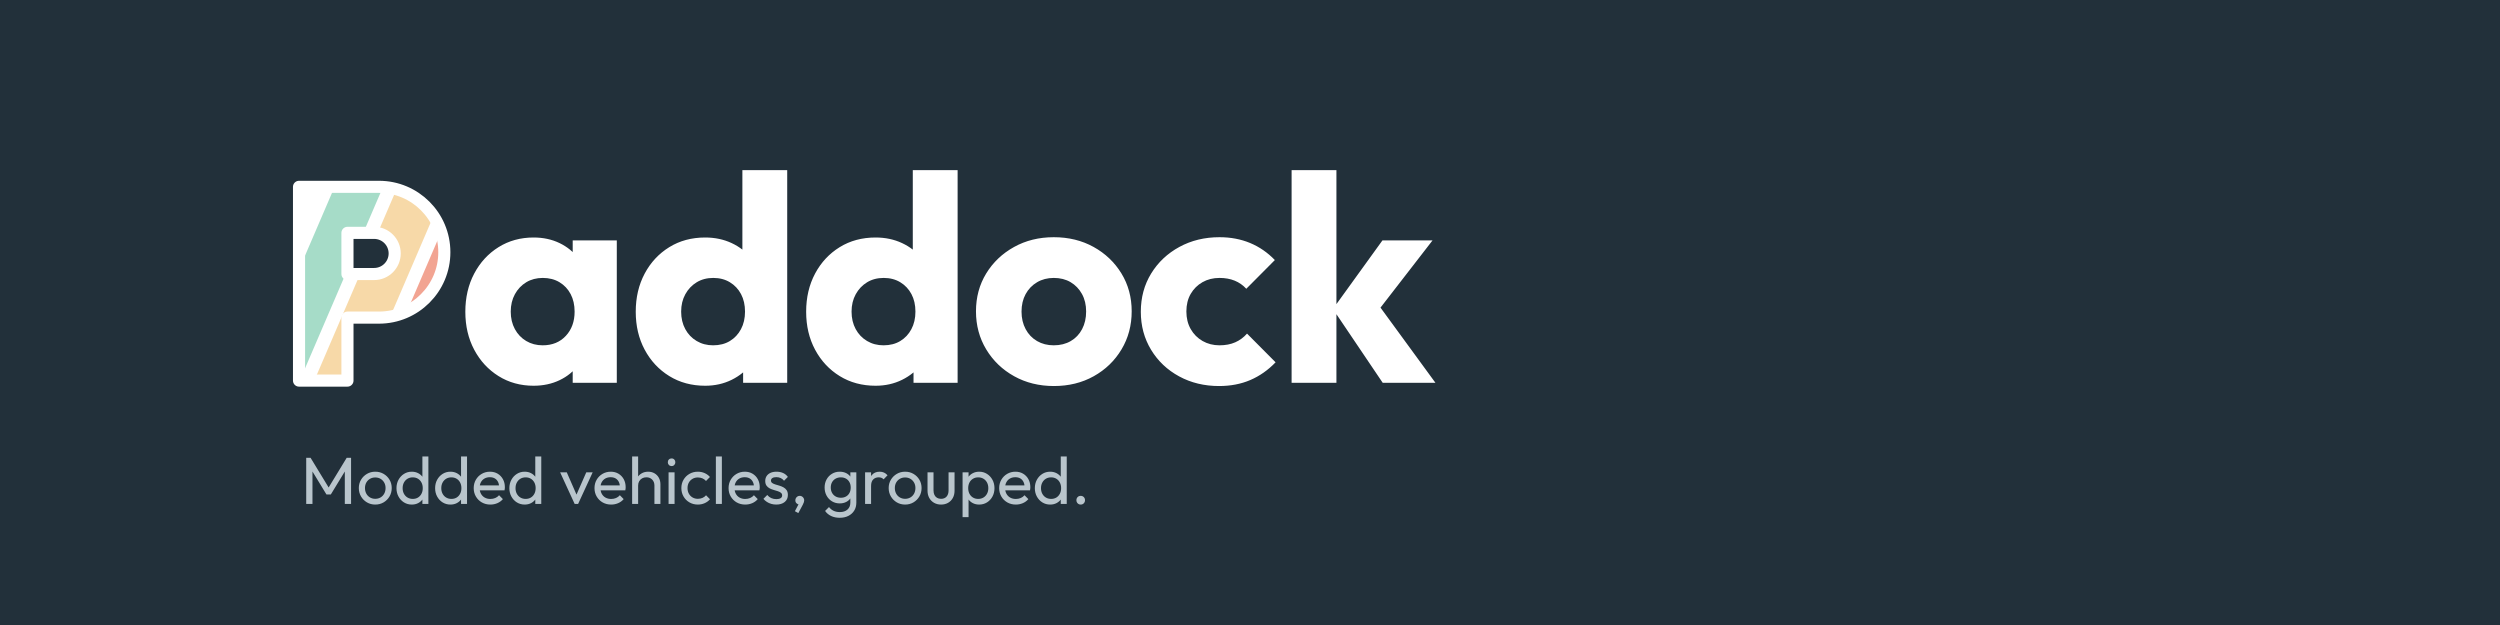
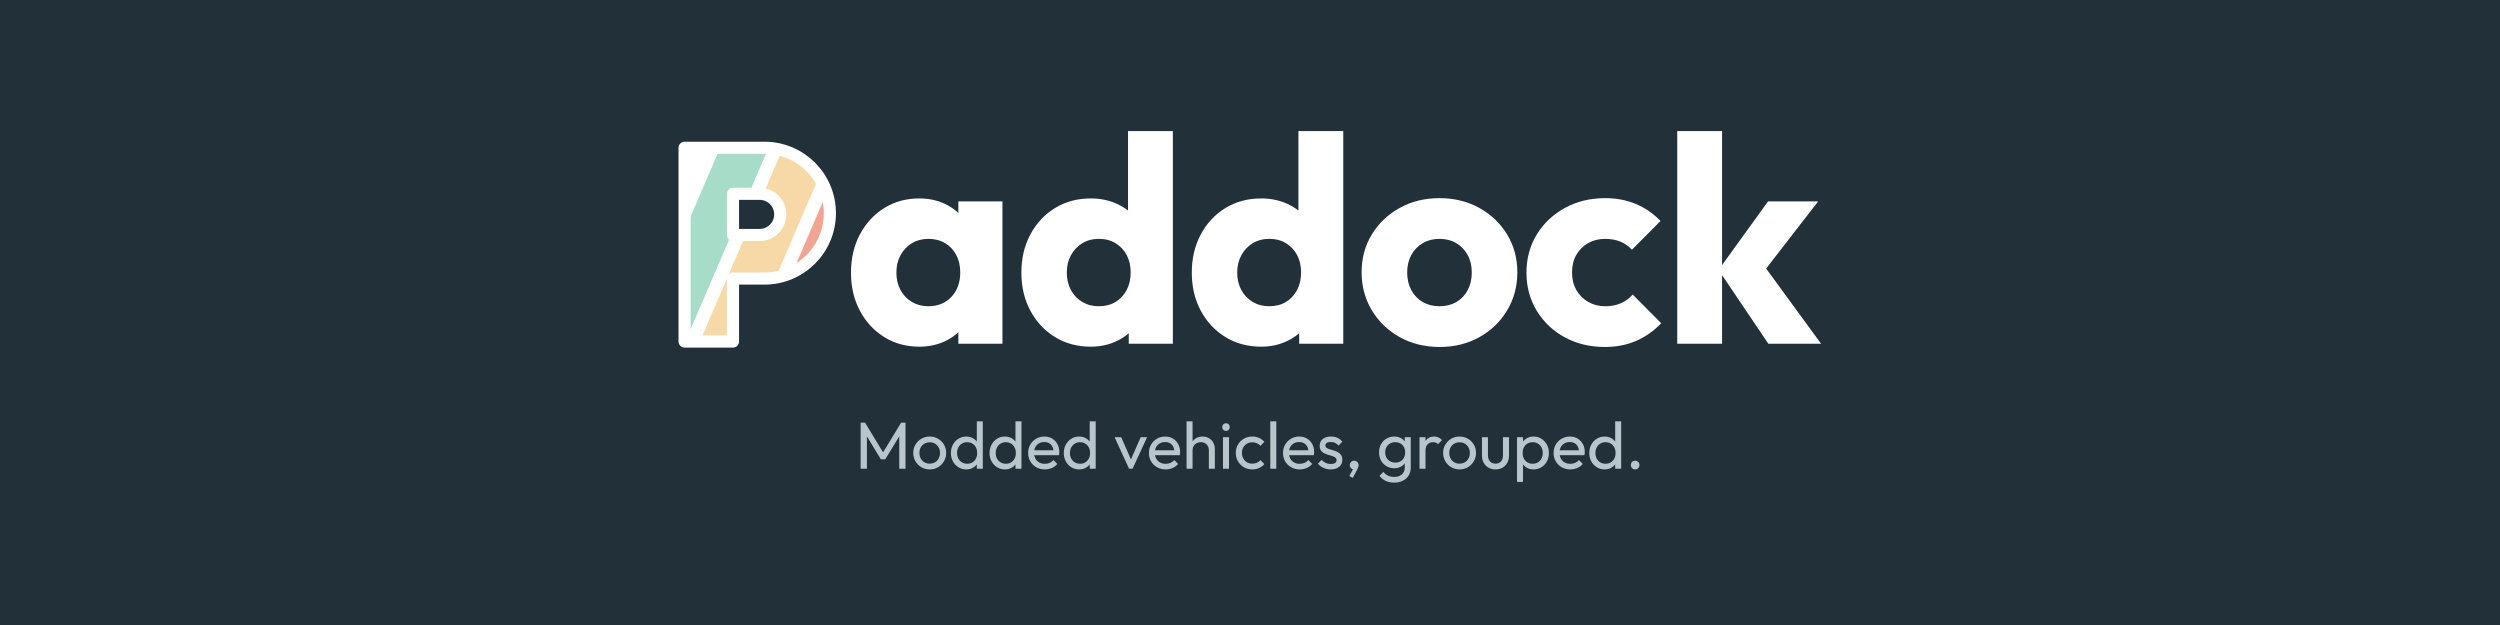
<svg xmlns="http://www.w3.org/2000/svg" width="1280" height="320" viewBox="0 0 1280 320">
  <rect width="1280" height="320" fill="#22303A" />
-   <g transform="translate(103.5 65.9) scale(0.62)">
+   <g transform="translate(300.9 45.9) scale(0.62)">
    <defs>
      <clipPath id="rdTrue">
        <path d="M80 208 V48 H146 A54 54 0 0 1 146 156 H120 V208 Z M120 86 H142 A17 17 0 0 1 142 120 H120 Z" fill-rule="evenodd" clip-rule="evenodd" />
      </clipPath>
    </defs>
    <path d="M80 208 V48 H146 A54 54 0 0 1 146 156 H120 V208 Z M120 86 H142 A17 17 0 0 1 142 120 H120 Z" fill-rule="evenodd" fill="#FFFFFF" />
    <g clip-path="url(#rdTrue)">
      <polygon points="20,256 60,256 170,0 130,0" fill="#A6DCC8" />
      <polygon points="72,256 112,256 222,0 182,0" fill="#F7D9A8" />
      <polygon points="124,256 164,256 274,0 234,0" fill="#F2A492" />
    </g>
    <path d="M80 208 V48 H146 A54 54 0 0 1 146 156 H120 V208 Z M120 86 H142 A17 17 0 0 1 142 120 H120 Z" fill="none" stroke="#FFFFFF" stroke-width="10" stroke-linejoin="round" />
  </g>
-   <path fill="#FFFFFF" d="M273.2 197.5Q263.15 197.5 255.238 192.55Q247.325 187.6 242.787 179.05Q238.25 170.5 238.25 159.625Q238.25 148.675 242.787 140.088Q247.325 131.5 255.238 126.55Q263.15 121.6 273.2 121.6Q280.55 121.6 286.475 124.45Q292.4 127.3 296.113 132.325Q299.825 137.35 300.35 143.8V175.3Q299.825 181.75 296.15 186.775Q292.475 191.8 286.512 194.65Q280.55 197.5 273.2 197.5ZM277.85 176.8Q285.2 176.8 289.7 171.963Q294.2 167.125 294.2 159.55Q294.2 154.45 292.175 150.588Q290.15 146.725 286.475 144.512Q282.8 142.3 277.925 142.3Q273.125 142.3 269.45 144.512Q265.775 146.725 263.637 150.625Q261.5 154.525 261.5 159.55Q261.5 164.575 263.6 168.475Q265.7 172.375 269.413 174.588Q273.125 176.8 277.85 176.8ZM293.225 196.0V176.425L296.675 158.65L293.225 141.025V123.1H315.8V196.0H293.225ZM361.05 197.5Q350.7 197.5 342.679 192.552Q334.658 187.604 330.079 179.052Q325.5 170.5 325.5 159.609Q325.5 148.641 330.075 140.07Q334.65 131.5 342.661 126.55Q350.671 121.6 361.05 121.6Q368.475 121.6 374.587 124.45Q380.7 127.3 384.637 132.325Q388.575 137.35 389.1 143.8V174.55Q388.575 181.0 384.675 186.213Q380.775 191.425 374.625 194.463Q368.475 197.5 361.05 197.5ZM365.1 176.8Q370.05 176.8 373.679 174.613Q377.308 172.425 379.379 168.538Q381.45 164.65 381.45 159.55Q381.45 154.421 379.409 150.58Q377.368 146.739 373.709 144.52Q370.05 142.3 365.212 142.3Q360.375 142.3 356.706 144.526Q353.037 146.752 350.893 150.642Q348.75 154.532 348.75 159.55Q348.75 164.575 350.844 168.472Q352.938 172.369 356.674 174.584Q360.41 176.8 365.1 176.8ZM403.05 196.0H380.475V176.425L383.925 158.65L380.1 141.025V87.1H403.05V196.0ZM448.3 197.5Q437.95 197.5 429.929 192.552Q421.908 187.604 417.329 179.052Q412.75 170.5 412.75 159.609Q412.75 148.641 417.325 140.07Q421.9 131.5 429.911 126.55Q437.921 121.6 448.3 121.6Q455.725 121.6 461.837 124.45Q467.95 127.3 471.887 132.325Q475.825 137.35 476.35 143.8V174.55Q475.825 181.0 471.925 186.213Q468.025 191.425 461.875 194.463Q455.725 197.5 448.3 197.5ZM452.35 176.8Q457.3 176.8 460.929 174.613Q464.558 172.425 466.629 168.538Q468.7 164.65 468.7 159.55Q468.7 154.421 466.659 150.58Q464.618 146.739 460.959 144.52Q457.3 142.3 452.462 142.3Q447.625 142.3 443.956 144.526Q440.287 146.752 438.143 150.642Q436.0 154.532 436.0 159.55Q436.0 164.575 438.094 168.472Q440.188 172.369 443.924 174.584Q447.66 176.8 452.35 176.8ZM490.3 196.0H467.725V176.425L471.175 158.65L467.35 141.025V87.1H490.3V196.0ZM539.6 197.65Q528.275 197.65 519.237 192.625Q510.2 187.6 504.95 178.9Q499.7 170.2 499.7 159.4Q499.7 148.6 504.912 140.05Q510.125 131.5 519.163 126.475Q528.2 121.45 539.525 121.45Q550.925 121.45 559.925 126.438Q568.925 131.425 574.175 140.012Q579.425 148.6 579.425 159.4Q579.425 170.2 574.212 178.9Q569.0 187.6 560.0 192.625Q551.0 197.65 539.6 197.65ZM539.525 176.8Q544.475 176.8 548.225 174.625Q551.975 172.45 554.038 168.512Q556.1 164.575 556.1 159.475Q556.1 154.375 553.962 150.512Q551.825 146.65 548.15 144.475Q544.475 142.3 539.525 142.3Q534.725 142.3 530.975 144.512Q527.225 146.725 525.125 150.588Q523.025 154.45 523.025 159.55Q523.025 164.575 525.125 168.512Q527.225 172.45 530.975 174.625Q534.725 176.8 539.525 176.8ZM624.15 197.65Q612.825 197.65 603.712 192.7Q594.6 187.75 589.35 179.088Q584.1 170.425 584.1 159.625Q584.1 148.675 589.387 140.05Q594.675 131.425 603.825 126.438Q612.975 121.45 624.375 121.45Q632.925 121.45 640.05 124.413Q647.175 127.375 652.725 133.15L638.1 147.85Q635.55 145.075 632.137 143.688Q628.725 142.3 624.375 142.3Q619.5 142.3 615.675 144.475Q611.85 146.65 609.637 150.475Q607.425 154.3 607.425 159.475Q607.425 164.575 609.637 168.475Q611.85 172.375 615.712 174.588Q619.575 176.8 624.375 176.8Q628.95 176.8 632.438 175.262Q635.925 173.725 638.475 170.8L653.1 185.5Q647.325 191.5 640.162 194.575Q633.0 197.65 624.15 197.65ZM707.95 196.0 682.45 158.2 707.8 123.1H733.45L702.85 162.625L703.6 153.1L734.95 196.0H707.95ZM661.3 196.0V87.1H684.25V196.0H661.3Z" />
-   <path fill="#B9C5CC" d="M156.78 258.0V234.404H159.024L169.019 250.834H167.506L177.502 234.404H179.746V258.0H176.542V240.014L177.273 240.209L169.385 253.163H167.141L159.253 240.209L159.984 240.014V258.0H156.78ZM192.131 258.34Q189.776 258.34 187.868 257.214Q185.96 256.087 184.838 254.167Q183.716 252.245 183.716 249.882Q183.716 247.528 184.838 245.641Q185.96 243.754 187.868 242.632Q189.776 241.51 192.131 241.51Q194.502 241.51 196.411 242.619Q198.319 243.728 199.441 245.628Q200.563 247.528 200.563 249.882Q200.563 252.254 199.441 254.171Q198.319 256.087 196.411 257.214Q194.502 258.34 192.131 258.34ZM192.131 255.391Q193.669 255.391 194.864 254.681Q196.058 253.971 196.734 252.717Q197.41 251.464 197.41 249.874Q197.41 248.302 196.721 247.086Q196.032 245.87 194.851 245.165Q193.669 244.459 192.131 244.459Q190.618 244.459 189.419 245.165Q188.221 245.87 187.545 247.086Q186.87 248.302 186.87 249.882Q186.87 251.472 187.545 252.721Q188.221 253.971 189.419 254.681Q190.618 255.391 192.131 255.391ZM210.831 258.34Q208.613 258.34 206.837 257.231Q205.062 256.123 204.028 254.222Q202.994 252.322 202.994 249.954Q202.994 247.55 204.027 245.652Q205.06 243.754 206.835 242.632Q208.611 241.51 210.831 241.51Q212.659 241.51 214.116 242.271Q215.574 243.031 216.479 244.383Q217.385 245.734 217.478 247.494V252.347Q217.376 254.09 216.492 255.446Q215.608 256.801 214.142 257.571Q212.675 258.34 210.831 258.34ZM211.341 255.441Q212.871 255.441 214.016 254.736Q215.16 254.031 215.805 252.79Q216.45 251.548 216.45 249.934Q216.45 248.292 215.798 247.054Q215.147 245.816 214 245.112Q212.854 244.409 211.328 244.409Q209.803 244.409 208.644 245.114Q207.486 245.82 206.817 247.062Q206.148 248.304 206.148 249.925Q206.148 251.54 206.813 252.788Q207.478 254.037 208.655 254.739Q209.832 255.441 211.341 255.441ZM219.331 258.0H216.263V253.665L216.832 249.713L216.263 245.811V233.724H219.331V258.0ZM230.619 258.34Q228.401 258.34 226.625 257.231Q224.85 256.123 223.816 254.222Q222.782 252.322 222.782 249.954Q222.782 247.55 223.815 245.652Q224.848 243.754 226.623 242.632Q228.399 241.51 230.619 241.51Q232.447 241.51 233.904 242.271Q235.362 243.031 236.267 244.383Q237.173 245.734 237.266 247.494V252.347Q237.164 254.09 236.28 255.446Q235.396 256.801 233.93 257.571Q232.464 258.34 230.619 258.34ZM231.129 255.441Q232.659 255.441 233.804 254.736Q234.948 254.031 235.593 252.79Q236.238 251.548 236.238 249.934Q236.238 248.292 235.586 247.054Q234.935 245.816 233.788 245.112Q232.642 244.409 231.116 244.409Q229.591 244.409 228.432 245.114Q227.274 245.82 226.605 247.062Q225.936 248.304 225.936 249.925Q225.936 251.54 226.601 252.788Q227.266 254.037 228.443 254.739Q229.62 255.441 231.129 255.441ZM239.119 258.0H236.051V253.665L236.62 249.713L236.051 245.811V233.724H239.119V258.0ZM251.062 258.34Q248.639 258.34 246.71 257.243Q244.78 256.147 243.658 254.23Q242.536 252.314 242.536 249.916Q242.536 247.528 243.637 245.628Q244.738 243.728 246.633 242.619Q248.529 241.51 250.858 241.51Q253.093 241.51 254.81 242.534Q256.527 243.559 257.509 245.352Q258.491 247.145 258.491 249.449Q258.491 249.789 258.448 250.18Q258.406 250.571 258.312 251.064H244.687V248.523H256.689L255.567 249.5Q255.55 247.876 254.98 246.729Q254.411 245.582 253.357 244.957Q252.303 244.332 250.798 244.332Q249.217 244.332 248.04 245.016Q246.863 245.701 246.212 246.924Q245.562 248.149 245.562 249.823Q245.562 251.514 246.246 252.79Q246.931 254.065 248.18 254.766Q249.43 255.467 251.07 255.467Q252.422 255.467 253.569 254.982Q254.717 254.498 255.516 253.554L257.479 255.543Q256.323 256.904 254.644 257.622Q252.966 258.34 251.062 258.34ZM268.631 258.34Q266.413 258.34 264.637 257.231Q262.862 256.123 261.828 254.222Q260.794 252.322 260.794 249.954Q260.794 247.55 261.827 245.652Q262.86 243.754 264.635 242.632Q266.411 241.51 268.631 241.51Q270.459 241.51 271.916 242.271Q273.374 243.031 274.279 244.383Q275.185 245.734 275.278 247.494V252.347Q275.176 254.09 274.292 255.446Q273.408 256.801 271.942 257.571Q270.476 258.34 268.631 258.34ZM269.141 255.441Q270.671 255.441 271.816 254.736Q272.96 254.031 273.605 252.79Q274.25 251.548 274.25 249.934Q274.25 248.292 273.598 247.054Q272.947 245.816 271.8 245.112Q270.654 244.409 269.128 244.409Q267.603 244.409 266.444 245.114Q265.286 245.82 264.617 247.062Q263.948 248.304 263.948 249.925Q263.948 251.54 264.613 252.788Q265.278 254.037 266.455 254.739Q267.632 255.441 269.141 255.441ZM277.131 258.0H274.063V253.665L274.632 249.713L274.063 245.811V233.724H277.131V258.0ZM294.216 258.0 286.796 241.85H290.196L296.154 255.493H294.174L300.166 241.85H303.439L296.001 258.0H294.216ZM312.908 258.34Q310.485 258.34 308.556 257.243Q306.626 256.147 305.504 254.23Q304.382 252.314 304.382 249.916Q304.382 247.528 305.483 245.628Q306.584 243.728 308.479 242.619Q310.375 241.51 312.704 241.51Q314.939 241.51 316.656 242.534Q318.373 243.559 319.355 245.352Q320.337 247.145 320.337 249.449Q320.337 249.789 320.294 250.18Q320.252 250.571 320.158 251.064H306.533V248.523H318.535L317.413 249.5Q317.396 247.876 316.826 246.729Q316.257 245.582 315.203 244.957Q314.149 244.332 312.644 244.332Q311.063 244.332 309.886 245.016Q308.709 245.701 308.058 246.924Q307.408 248.149 307.408 249.823Q307.408 251.514 308.092 252.79Q308.777 254.065 310.026 254.766Q311.276 255.467 312.916 255.467Q314.268 255.467 315.415 254.982Q316.563 254.498 317.362 253.554L319.325 255.543Q318.169 256.904 316.49 257.622Q314.812 258.34 312.908 258.34ZM335.067 258.0V248.599Q335.067 246.738 333.924 245.556Q332.781 244.375 330.951 244.375Q329.705 244.375 328.752 244.914Q327.8 245.454 327.26 246.406Q326.72 247.358 326.72 248.59L325.445 247.876Q325.445 246.032 326.274 244.6Q327.103 243.167 328.553 242.339Q330.004 241.51 331.839 241.51Q333.673 241.51 335.097 242.334Q336.521 243.159 337.328 244.617Q338.136 246.075 338.136 247.987V258.0H335.067ZM323.652 258.0V233.724H326.72V258.0H323.652ZM342.309 258.0V241.85H345.378V258.0H342.309ZM343.839 238.629Q343.015 238.629 342.466 238.059Q341.918 237.489 341.918 236.665Q341.918 235.832 342.466 235.271Q343.015 234.71 343.839 234.71Q344.698 234.71 345.237 235.271Q345.777 235.832 345.777 236.665Q345.777 237.489 345.237 238.059Q344.698 238.629 343.839 238.629ZM357.295 258.34Q354.915 258.34 352.994 257.226Q351.073 256.113 349.963 254.192Q348.854 252.271 348.854 249.908Q348.854 247.528 349.963 245.628Q351.073 243.728 352.994 242.619Q354.915 241.51 357.295 241.51Q359.148 241.51 360.754 242.215Q362.361 242.921 363.491 244.221L361.477 246.262Q360.712 245.377 359.636 244.918Q358.561 244.459 357.295 244.459Q355.756 244.459 354.558 245.165Q353.359 245.87 352.683 247.086Q352.008 248.302 352.008 249.908Q352.008 251.498 352.683 252.734Q353.359 253.971 354.558 254.681Q355.756 255.391 357.295 255.391Q358.57 255.391 359.649 254.931Q360.729 254.472 361.502 253.58L363.517 255.62Q362.378 256.929 360.763 257.635Q359.148 258.34 357.295 258.34ZM366.526 258.0V233.724H369.594V258.0H366.526ZM381.554 258.34Q379.131 258.34 377.202 257.243Q375.272 256.147 374.15 254.23Q373.028 252.314 373.028 249.916Q373.028 247.528 374.129 245.628Q375.23 243.728 377.125 242.619Q379.021 241.51 381.35 241.51Q383.585 241.51 385.302 242.534Q387.019 243.559 388.001 245.352Q388.983 247.145 388.983 249.449Q388.983 249.789 388.94 250.18Q388.898 250.571 388.804 251.064H375.179V248.523H387.181L386.059 249.5Q386.042 247.876 385.472 246.729Q384.903 245.582 383.849 244.957Q382.795 244.332 381.29 244.332Q379.709 244.332 378.532 245.016Q377.355 245.701 376.704 246.924Q376.054 248.149 376.054 249.823Q376.054 251.514 376.738 252.79Q377.423 254.065 378.672 254.766Q379.922 255.467 381.562 255.467Q382.913 255.467 384.061 254.982Q385.209 254.498 386.008 253.554L387.971 255.543Q386.815 256.904 385.136 257.622Q383.458 258.34 381.554 258.34ZM397.423 258.34Q396.089 258.34 394.869 257.983Q393.649 257.626 392.637 256.971Q391.626 256.317 390.87 255.399L392.833 253.427Q393.726 254.498 394.886 255.025Q396.046 255.552 397.483 255.552Q398.911 255.552 399.684 255.063Q400.458 254.575 400.458 253.673Q400.458 252.79 399.833 252.297Q399.208 251.803 398.218 251.485Q397.228 251.166 396.131 250.851Q395.035 250.537 394.044 250.027Q393.054 249.517 392.429 248.62Q391.805 247.724 391.805 246.27Q391.805 244.808 392.506 243.745Q393.207 242.683 394.495 242.096Q395.783 241.51 397.567 241.51Q399.463 241.51 400.946 242.181Q402.43 242.853 403.39 244.179L401.427 246.142Q400.721 245.242 399.726 244.77Q398.732 244.298 397.466 244.298Q396.148 244.298 395.442 244.766Q394.737 245.233 394.737 246.032Q394.737 246.839 395.362 247.29Q395.987 247.74 396.977 248.038Q397.967 248.335 399.064 248.659Q400.16 248.982 401.15 249.525Q402.141 250.07 402.765 250.988Q403.39 251.905 403.39 253.41Q403.39 255.679 401.779 257.01Q400.168 258.34 397.423 258.34ZM406.986 261.74 409.111 257.694 410.173 257.422Q410.003 257.788 409.748 258.03Q409.493 258.272 409.128 258.272Q408.414 258.272 407.819 257.681Q407.224 257.091 407.224 256.19Q407.224 255.229 407.878 254.553Q408.533 253.877 409.493 253.877Q410.394 253.877 411.07 254.553Q411.746 255.229 411.746 256.19Q411.746 256.58 411.593 257.108Q411.44 257.635 411.015 258.459L408.745 262.692L406.986 261.74ZM429.944 265.106Q427.445 265.106 425.533 264.192Q423.62 263.279 422.447 261.604L424.445 259.606Q425.414 260.856 426.774 261.519Q428.134 262.182 430.004 262.182Q432.477 262.182 433.926 260.882Q435.376 259.581 435.376 257.346V253.342L435.937 249.721L435.376 246.1V241.85H438.444V257.346Q438.444 259.675 437.373 261.413Q436.302 263.151 434.385 264.128Q432.469 265.106 429.944 265.106ZM429.944 257.745Q427.743 257.745 425.983 256.683Q424.224 255.62 423.212 253.767Q422.201 251.914 422.201 249.602Q422.201 247.298 423.208 245.471Q424.215 243.643 425.975 242.577Q427.734 241.51 429.927 241.51Q431.831 241.51 433.297 242.262Q434.764 243.014 435.626 244.353Q436.489 245.692 436.583 247.494V251.769Q436.481 253.537 435.605 254.889Q434.73 256.24 433.272 256.993Q431.814 257.745 429.944 257.745ZM430.539 254.846Q432.044 254.846 433.178 254.196Q434.313 253.546 434.938 252.373Q435.563 251.2 435.563 249.627Q435.563 248.064 434.934 246.895Q434.305 245.726 433.17 245.067Q432.035 244.409 430.522 244.409Q429.001 244.409 427.832 245.067Q426.663 245.726 426.009 246.895Q425.354 248.064 425.354 249.619Q425.354 251.149 426.013 252.339Q426.672 253.529 427.84 254.188Q429.009 254.846 430.539 254.846ZM442.924 258.0V241.85H445.992V258.0H442.924ZM445.992 248.803 444.845 248.268Q444.845 245.199 446.273 243.355Q447.701 241.51 450.387 241.51Q451.594 241.51 452.584 241.944Q453.574 242.377 454.424 243.338L452.41 245.42Q451.9 244.868 451.283 244.63Q450.667 244.392 449.86 244.392Q448.168 244.392 447.08 245.484Q445.992 246.576 445.992 248.803ZM463.417 258.34Q461.063 258.34 459.154 257.214Q457.246 256.087 456.124 254.167Q455.002 252.245 455.002 249.882Q455.002 247.528 456.124 245.641Q457.246 243.754 459.154 242.632Q461.063 241.51 463.417 241.51Q465.789 241.51 467.697 242.619Q469.605 243.728 470.727 245.628Q471.849 247.528 471.849 249.882Q471.849 252.254 470.727 254.171Q469.605 256.087 467.697 257.214Q465.789 258.34 463.417 258.34ZM463.417 255.391Q464.956 255.391 466.15 254.681Q467.344 253.971 468.02 252.717Q468.696 251.464 468.696 249.874Q468.696 248.302 468.007 247.086Q467.319 245.87 466.137 245.165Q464.956 244.459 463.417 244.459Q461.904 244.459 460.706 245.165Q459.507 245.87 458.831 247.086Q458.156 248.302 458.156 249.882Q458.156 251.472 458.831 252.721Q459.507 253.971 460.706 254.681Q461.904 255.391 463.417 255.391ZM481.811 258.34Q479.807 258.34 478.229 257.435Q476.652 256.529 475.772 254.935Q474.892 253.341 474.892 251.239V241.85H477.961V251.107Q477.961 252.433 478.42 253.393Q478.879 254.353 479.754 254.876Q480.63 255.399 481.819 255.399Q483.63 255.399 484.646 254.256Q485.662 253.113 485.662 251.107V241.85H488.73V251.243Q488.73 253.351 487.85 254.953Q486.971 256.555 485.412 257.447Q483.853 258.34 481.811 258.34ZM501.336 258.34Q499.491 258.34 498.025 257.571Q496.559 256.801 495.675 255.446Q494.791 254.09 494.689 252.347V247.494Q494.791 245.734 495.692 244.383Q496.593 243.031 498.063 242.271Q499.534 241.51 501.336 241.51Q503.554 241.51 505.331 242.632Q507.107 243.754 508.14 245.658Q509.173 247.562 509.173 249.959Q509.173 252.322 508.144 254.222Q507.115 256.122 505.335 257.231Q503.554 258.34 501.336 258.34ZM492.836 264.766V241.85H495.904V246.091L495.335 250.018L495.904 253.946V264.766H492.836ZM500.826 255.441Q502.356 255.441 503.52 254.74Q504.685 254.039 505.352 252.79Q506.019 251.54 506.019 249.925Q506.019 248.302 505.352 247.056Q504.685 245.811 503.524 245.11Q502.364 244.409 500.851 244.409Q499.338 244.409 498.174 245.11Q497.009 245.811 496.363 247.056Q495.717 248.302 495.717 249.934Q495.717 251.548 496.359 252.794Q497.001 254.039 498.161 254.74Q499.321 255.441 500.826 255.441ZM520.104 258.34Q517.681 258.34 515.752 257.243Q513.822 256.147 512.7 254.23Q511.578 252.314 511.578 249.916Q511.578 247.528 512.679 245.628Q513.779 243.728 515.675 242.619Q517.571 241.51 519.899 241.51Q522.135 241.51 523.852 242.534Q525.569 243.559 526.551 245.352Q527.533 247.145 527.533 249.449Q527.533 249.789 527.49 250.18Q527.447 250.571 527.354 251.064H513.729V248.523H525.731L524.609 249.5Q524.591 247.876 524.022 246.729Q523.452 245.582 522.399 244.957Q521.345 244.332 519.84 244.332Q518.259 244.332 517.082 245.016Q515.904 245.701 515.254 246.924Q514.604 248.149 514.604 249.823Q514.604 251.514 515.288 252.79Q515.973 254.065 517.222 254.766Q518.471 255.467 520.112 255.467Q521.464 255.467 522.611 254.982Q523.759 254.498 524.558 253.554L526.521 255.543Q525.365 256.904 523.686 257.622Q522.008 258.34 520.104 258.34ZM537.673 258.34Q535.455 258.34 533.679 257.231Q531.904 256.123 530.87 254.222Q529.836 252.322 529.836 249.954Q529.836 247.55 530.869 245.652Q531.902 243.754 533.677 242.632Q535.453 241.51 537.673 241.51Q539.501 241.51 540.958 242.271Q542.416 243.031 543.321 244.383Q544.227 245.734 544.32 247.494V252.347Q544.218 254.09 543.334 255.446Q542.45 256.801 540.984 257.571Q539.518 258.34 537.673 258.34ZM538.183 255.441Q539.713 255.441 540.858 254.736Q542.002 254.031 542.647 252.79Q543.292 251.548 543.292 249.934Q543.292 248.292 542.64 247.054Q541.989 245.816 540.842 245.112Q539.696 244.409 538.17 244.409Q536.645 244.409 535.486 245.114Q534.328 245.82 533.659 247.062Q532.99 248.304 532.99 249.925Q532.99 251.54 533.655 252.788Q534.32 254.037 535.497 254.739Q536.674 255.441 538.183 255.441ZM546.173 258.0H543.105V253.665L543.674 249.713L543.105 245.811V233.724H546.173V258.0ZM553.322 258.34Q552.361 258.34 551.741 257.685Q551.12 257.031 551.12 256.104Q551.12 255.144 551.741 254.511Q552.361 253.877 553.322 253.877Q554.282 253.877 554.903 254.511Q555.523 255.144 555.523 256.104Q555.523 257.031 554.903 257.685Q554.282 258.34 553.322 258.34Z" />
+   <path fill="#FFFFFF" d="M470.65 177.5Q460.6 177.5 452.687 172.55Q444.775 167.6 440.237 159.05Q435.7 150.5 435.7 139.625Q435.7 128.675 440.237 120.088Q444.775 111.5 452.687 106.55Q460.6 101.6 470.65 101.6Q478 101.6 483.925 104.45Q489.85 107.3 493.562 112.325Q497.275 117.35 497.8 123.8V155.3Q497.275 161.75 493.6 166.775Q489.925 171.8 483.962 174.65Q478 177.5 470.65 177.5ZM475.3 156.8Q482.65 156.8 487.15 151.963Q491.65 147.125 491.65 139.55Q491.65 134.45 489.625 130.588Q487.6 126.725 483.925 124.513Q480.25 122.3 475.375 122.3Q470.575 122.3 466.9 124.513Q463.225 126.725 461.087 130.625Q458.95 134.525 458.95 139.55Q458.95 144.575 461.05 148.475Q463.15 152.375 466.862 154.588Q470.575 156.8 475.3 156.8ZM490.675 176.0V156.425L494.125 138.65L490.675 121.025V103.1H513.25V176.0H490.675ZM558.5 177.5Q548.15 177.5 540.129 172.552Q532.108 167.604 527.529 159.052Q522.95 150.5 522.95 139.609Q522.95 128.641 527.525 120.07Q532.1 111.5 540.111 106.55Q548.121 101.6 558.5 101.6Q565.925 101.6 572.037 104.45Q578.15 107.3 582.087 112.325Q586.025 117.35 586.55 123.8V154.55Q586.025 161.0 582.125 166.213Q578.225 171.425 572.075 174.463Q565.925 177.5 558.5 177.5ZM562.55 156.8Q567.5 156.8 571.129 154.613Q574.758 152.425 576.829 148.538Q578.9 144.65 578.9 139.55Q578.9 134.421 576.859 130.58Q574.818 126.739 571.159 124.52Q567.5 122.3 562.662 122.3Q557.825 122.3 554.156 124.526Q550.487 126.752 548.343 130.642Q546.2 134.532 546.2 139.55Q546.2 144.575 548.294 148.472Q550.388 152.369 554.124 154.584Q557.86 156.8 562.55 156.8ZM600.5 176.0H577.925V156.425L581.375 138.65L577.55 121.025V67.1H600.5V176.0ZM645.75 177.5Q635.4 177.5 627.379 172.552Q619.358 167.604 614.779 159.052Q610.2 150.5 610.2 139.609Q610.2 128.641 614.775 120.07Q619.35 111.5 627.361 106.55Q635.371 101.6 645.75 101.6Q653.175 101.6 659.287 104.45Q665.4 107.3 669.337 112.325Q673.275 117.35 673.8 123.8V154.55Q673.275 161.0 669.375 166.213Q665.475 171.425 659.325 174.463Q653.175 177.5 645.75 177.5ZM649.8 156.8Q654.75 156.8 658.379 154.613Q662.008 152.425 664.079 148.538Q666.15 144.65 666.15 139.55Q666.15 134.421 664.109 130.58Q662.068 126.739 658.409 124.52Q654.75 122.3 649.912 122.3Q645.075 122.3 641.406 124.526Q637.737 126.752 635.593 130.642Q633.45 134.532 633.45 139.55Q633.45 144.575 635.544 148.472Q637.638 152.369 641.374 154.584Q645.11 156.8 649.8 156.8ZM687.75 176.0H665.175V156.425L668.625 138.65L664.8 121.025V67.1H687.75V176.0ZM737.05 177.65Q725.725 177.65 716.687 172.625Q707.65 167.6 702.4 158.9Q697.15 150.2 697.15 139.4Q697.15 128.6 702.362 120.05Q707.575 111.5 716.612 106.475Q725.65 101.45 736.975 101.45Q748.375 101.45 757.375 106.438Q766.375 111.425 771.625 120.013Q776.875 128.6 776.875 139.4Q776.875 150.2 771.662 158.9Q766.45 167.6 757.45 172.625Q748.45 177.65 737.05 177.65ZM736.975 156.8Q741.925 156.8 745.675 154.625Q749.425 152.45 751.487 148.512Q753.55 144.575 753.55 139.475Q753.55 134.375 751.412 130.512Q749.275 126.65 745.6 124.475Q741.925 122.3 736.975 122.3Q732.175 122.3 728.425 124.513Q724.675 126.725 722.575 130.588Q720.475 134.45 720.475 139.55Q720.475 144.575 722.575 148.512Q724.675 152.45 728.425 154.625Q732.175 156.8 736.975 156.8ZM821.6 177.65Q810.275 177.65 801.162 172.7Q792.05 167.75 786.8 159.088Q781.55 150.425 781.55 139.625Q781.55 128.675 786.837 120.05Q792.125 111.425 801.275 106.438Q810.425 101.45 821.825 101.45Q830.375 101.45 837.5 104.413Q844.625 107.375 850.175 113.15L835.55 127.85Q833 125.075 829.587 123.688Q826.175 122.3 821.825 122.3Q816.95 122.3 813.125 124.475Q809.3 126.65 807.087 130.475Q804.875 134.3 804.875 139.475Q804.875 144.575 807.087 148.475Q809.3 152.375 813.162 154.588Q817.025 156.8 821.825 156.8Q826.4 156.8 829.887 155.262Q833.375 153.725 835.925 150.8L850.55 165.5Q844.775 171.5 837.612 174.575Q830.45 177.65 821.6 177.65ZM905.4 176.0 879.9 138.2 905.25 103.1H930.9L900.3 142.625L901.05 133.1L932.4 176.0H905.4ZM858.75 176.0V67.1H881.7V176.0H858.75Z" />
+   <path fill="#B9C5CC" d="M440.649 240.0V216.404H442.894L452.889 232.834H451.377L461.373 216.404H463.617V240.0H460.412V222.014L461.143 222.209L453.255 235.163H451.011L443.123 222.209L443.854 222.014V240.0H440.649ZM476.001 240.34Q473.647 240.34 471.738 239.214Q469.83 238.088 468.708 236.167Q467.586 234.245 467.586 231.882Q467.586 229.528 468.708 227.641Q469.83 225.754 471.738 224.632Q473.647 223.51 476.001 223.51Q478.373 223.51 480.281 224.619Q482.189 225.728 483.311 227.628Q484.433 229.528 484.433 231.882Q484.433 234.254 483.311 236.171Q482.189 238.088 480.281 239.214Q478.373 240.34 476.001 240.34ZM476.001 237.391Q477.54 237.391 478.734 236.681Q479.928 235.971 480.604 234.717Q481.28 233.464 481.28 231.874Q481.28 230.302 480.591 229.086Q479.903 227.87 478.721 227.165Q477.54 226.459 476.001 226.459Q474.488 226.459 473.29 227.165Q472.091 227.87 471.415 229.086Q470.74 230.302 470.74 231.882Q470.74 233.472 471.415 234.721Q472.091 235.971 473.29 236.681Q474.488 237.391 476.001 237.391ZM494.701 240.34Q492.482 240.34 490.707 239.231Q488.932 238.123 487.898 236.222Q486.864 234.322 486.864 231.954Q486.864 229.55 487.897 227.652Q488.929 225.754 490.705 224.632Q492.481 223.51 494.701 223.51Q496.529 223.51 497.986 224.271Q499.444 225.031 500.349 226.383Q501.255 227.734 501.348 229.494V234.347Q501.246 236.09 500.362 237.446Q499.478 238.802 498.012 239.571Q496.546 240.34 494.701 240.34ZM495.211 237.441Q496.741 237.441 497.886 236.736Q499.03 236.031 499.675 234.79Q500.32 233.548 500.32 231.934Q500.32 230.292 499.668 229.054Q499.017 227.816 497.87 227.112Q496.724 226.409 495.198 226.409Q493.673 226.409 492.514 227.114Q491.356 227.82 490.687 229.062Q490.017 230.304 490.017 231.925Q490.017 233.54 490.683 234.788Q491.348 236.037 492.525 236.739Q493.702 237.441 495.211 237.441ZM503.201 240.0H500.132V235.665L500.702 231.713L500.132 227.811V215.724H503.201V240.0ZM514.489 240.34Q512.27 240.34 510.495 239.231Q508.72 238.123 507.686 236.222Q506.652 234.322 506.652 231.954Q506.652 229.55 507.685 227.652Q508.717 225.754 510.493 224.632Q512.269 223.51 514.489 223.51Q516.317 223.51 517.774 224.271Q519.232 225.031 520.137 226.383Q521.043 227.734 521.136 229.494V234.347Q521.034 236.09 520.15 237.446Q519.266 238.802 517.8 239.571Q516.333 240.34 514.489 240.34ZM514.999 237.441Q516.529 237.441 517.674 236.736Q518.818 236.031 519.463 234.79Q520.107 233.548 520.107 231.934Q520.107 230.292 519.456 229.054Q518.805 227.816 517.658 227.112Q516.512 226.409 514.986 226.409Q513.461 226.409 512.302 227.114Q511.144 227.82 510.475 229.062Q509.805 230.304 509.805 231.925Q509.805 233.54 510.471 234.788Q511.136 236.037 512.313 236.739Q513.49 237.441 514.999 237.441ZM522.989 240.0H519.92V235.665L520.49 231.713L519.92 227.811V215.724H522.989V240.0ZM534.932 240.34Q532.509 240.34 530.58 239.244Q528.65 238.147 527.528 236.23Q526.406 234.314 526.406 231.916Q526.406 229.528 527.507 227.628Q528.607 225.728 530.503 224.619Q532.399 223.51 534.727 223.51Q536.963 223.51 538.68 224.534Q540.397 225.559 541.379 227.352Q542.361 229.145 542.361 231.449Q542.361 231.789 542.318 232.18Q542.275 232.571 542.182 233.064H528.557V230.523H540.558L539.437 231.5Q539.419 229.876 538.85 228.729Q538.28 227.582 537.226 226.957Q536.173 226.332 534.668 226.332Q533.087 226.332 531.91 227.016Q530.732 227.701 530.082 228.924Q529.432 230.149 529.432 231.823Q529.432 233.514 530.116 234.79Q530.801 236.065 532.05 236.766Q533.299 237.467 534.94 237.467Q536.292 237.467 537.439 236.982Q538.587 236.498 539.385 235.554L541.349 237.543Q540.193 238.904 538.514 239.622Q536.836 240.34 534.932 240.34ZM552.501 240.34Q550.283 240.34 548.507 239.231Q546.732 238.123 545.698 236.222Q544.664 234.322 544.664 231.954Q544.664 229.55 545.697 227.652Q546.73 225.754 548.505 224.632Q550.281 223.51 552.501 223.51Q554.329 223.51 555.786 224.271Q557.244 225.031 558.149 226.383Q559.055 227.734 559.148 229.494V234.347Q559.046 236.09 558.162 237.446Q557.278 238.802 555.812 239.571Q554.346 240.34 552.501 240.34ZM553.011 237.441Q554.541 237.441 555.686 236.736Q556.83 236.031 557.475 234.79Q558.12 233.548 558.12 231.934Q558.12 230.292 557.468 229.054Q556.817 227.816 555.67 227.112Q554.524 226.409 552.998 226.409Q551.473 226.409 550.314 227.114Q549.156 227.82 548.487 229.062Q547.818 230.304 547.818 231.925Q547.818 233.54 548.483 234.788Q549.148 236.037 550.325 236.739Q551.502 237.441 553.011 237.441ZM561.001 240.0H557.933V235.665L558.502 231.713L557.933 227.811V215.724H561.001V240.0ZM578.086 240.0 570.666 223.85H574.066L580.024 237.493H578.044L584.036 223.85H587.309L579.871 240.0H578.086ZM596.778 240.34Q594.355 240.34 592.426 239.244Q590.496 238.147 589.374 236.23Q588.252 234.314 588.252 231.916Q588.252 229.528 589.353 227.628Q590.454 225.728 592.349 224.619Q594.245 223.51 596.574 223.51Q598.809 223.51 600.526 224.534Q602.243 225.559 603.225 227.352Q604.207 229.145 604.207 231.449Q604.207 231.789 604.164 232.18Q604.122 232.571 604.028 233.064H590.403V230.523H602.405L601.283 231.5Q601.266 229.876 600.696 228.729Q600.127 227.582 599.073 226.957Q598.019 226.332 596.514 226.332Q594.933 226.332 593.756 227.016Q592.579 227.701 591.928 228.924Q591.278 230.149 591.278 231.823Q591.278 233.514 591.962 234.79Q592.647 236.065 593.896 236.766Q595.146 237.467 596.786 237.467Q598.138 237.467 599.285 236.982Q600.433 236.498 601.232 235.554L603.195 237.543Q602.039 238.904 600.36 239.622Q598.682 240.34 596.778 240.34ZM618.937 240.0V230.599Q618.937 228.738 617.794 227.556Q616.651 226.375 614.821 226.375Q613.575 226.375 612.622 226.914Q611.67 227.454 611.13 228.406Q610.59 229.358 610.59 230.59L609.315 229.876Q609.315 228.032 610.144 226.6Q610.973 225.167 612.423 224.339Q613.874 223.51 615.709 223.51Q617.543 223.51 618.967 224.334Q620.391 225.159 621.198 226.617Q622.006 228.075 622.006 229.987V240.0H618.937ZM607.522 240.0V215.724H610.59V240.0H607.522ZM626.179 240.0V223.85H629.248V240.0H626.179ZM627.709 220.629Q626.885 220.629 626.336 220.059Q625.788 219.489 625.788 218.665Q625.788 217.832 626.336 217.271Q626.885 216.71 627.709 216.71Q628.568 216.71 629.107 217.271Q629.647 217.832 629.647 218.665Q629.647 219.489 629.107 220.059Q628.568 220.629 627.709 220.629ZM641.165 240.34Q638.785 240.34 636.864 239.226Q634.943 238.113 633.833 236.192Q632.724 234.271 632.724 231.908Q632.724 229.528 633.833 227.628Q634.943 225.728 636.864 224.619Q638.785 223.51 641.165 223.51Q643.018 223.51 644.624 224.215Q646.231 224.921 647.361 226.221L645.347 228.262Q644.582 227.377 643.506 226.918Q642.431 226.459 641.165 226.459Q639.626 226.459 638.428 227.165Q637.229 227.87 636.553 229.086Q635.878 230.302 635.878 231.908Q635.878 233.498 636.553 234.734Q637.229 235.971 638.428 236.681Q639.626 237.391 641.165 237.391Q642.44 237.391 643.519 236.931Q644.599 236.472 645.372 235.58L647.387 237.62Q646.248 238.929 644.633 239.635Q643.018 240.34 641.165 240.34ZM650.396 240.0V215.724H653.464V240.0H650.396ZM665.424 240.34Q663.001 240.34 661.072 239.244Q659.142 238.147 658.02 236.23Q656.898 234.314 656.898 231.916Q656.898 229.528 657.999 227.628Q659.1 225.728 660.995 224.619Q662.891 223.51 665.22 223.51Q667.455 223.51 669.172 224.534Q670.889 225.559 671.871 227.352Q672.853 229.145 672.853 231.449Q672.853 231.789 672.81 232.18Q672.768 232.571 672.674 233.064H659.049V230.523H671.051L669.929 231.5Q669.912 229.876 669.342 228.729Q668.773 227.582 667.719 226.957Q666.665 226.332 665.16 226.332Q663.579 226.332 662.402 227.016Q661.225 227.701 660.574 228.924Q659.924 230.149 659.924 231.823Q659.924 233.514 660.608 234.79Q661.293 236.065 662.542 236.766Q663.792 237.467 665.432 237.467Q666.784 237.467 667.931 236.982Q669.079 236.498 669.878 235.554L671.841 237.543Q670.685 238.904 669.006 239.622Q667.328 240.34 665.424 240.34ZM681.293 240.34Q679.959 240.34 678.739 239.983Q677.519 239.626 676.508 238.971Q675.496 238.317 674.74 237.399L676.703 235.427Q677.596 236.498 678.756 237.025Q679.916 237.552 681.353 237.552Q682.781 237.552 683.554 237.063Q684.328 236.575 684.328 235.673Q684.328 234.79 683.703 234.297Q683.078 233.803 682.088 233.485Q681.098 233.166 680.001 232.851Q678.905 232.537 677.914 232.027Q676.924 231.517 676.299 230.62Q675.675 229.724 675.675 228.27Q675.675 226.808 676.376 225.745Q677.077 224.683 678.365 224.096Q679.653 223.51 681.438 223.51Q683.333 223.51 684.816 224.181Q686.3 224.853 687.26 226.179L685.297 228.142Q684.591 227.242 683.597 226.77Q682.602 226.298 681.336 226.298Q680.018 226.298 679.313 226.766Q678.607 227.233 678.607 228.032Q678.607 228.839 679.232 229.29Q679.857 229.74 680.847 230.038Q681.837 230.335 682.934 230.659Q684.03 230.982 685.02 231.525Q686.011 232.07 686.635 232.988Q687.26 233.905 687.26 235.41Q687.26 237.679 685.649 239.01Q684.039 240.34 681.293 240.34ZM690.856 243.74 692.981 239.694 694.043 239.422Q693.873 239.787 693.618 240.03Q693.363 240.272 692.998 240.272Q692.284 240.272 691.689 239.681Q691.094 239.09 691.094 238.19Q691.094 237.229 691.748 236.553Q692.403 235.877 693.363 235.877Q694.264 235.877 694.94 236.553Q695.616 237.229 695.616 238.19Q695.616 238.581 695.463 239.107Q695.31 239.635 694.885 240.459L692.615 244.692L690.856 243.74ZM713.814 247.106Q711.315 247.106 709.403 246.192Q707.49 245.279 706.317 243.604L708.315 241.607Q709.284 242.856 710.644 243.519Q712.004 244.182 713.874 244.182Q716.347 244.182 717.796 242.881Q719.246 241.581 719.246 239.345V235.342L719.807 231.721L719.246 228.1V223.85H722.314V239.345Q722.314 241.674 721.243 243.413Q720.172 245.151 718.255 246.129Q716.339 247.106 713.814 247.106ZM713.814 239.745Q711.613 239.745 709.853 238.683Q708.094 237.62 707.082 235.767Q706.071 233.914 706.071 231.602Q706.071 229.298 707.078 227.471Q708.085 225.643 709.845 224.577Q711.604 223.51 713.797 223.51Q715.701 223.51 717.167 224.262Q718.634 225.014 719.496 226.353Q720.359 227.692 720.453 229.494V233.769Q720.351 235.537 719.475 236.889Q718.6 238.24 717.142 238.993Q715.684 239.745 713.814 239.745ZM714.409 236.846Q715.914 236.846 717.048 236.196Q718.183 235.546 718.808 234.373Q719.433 233.2 719.433 231.627Q719.433 230.064 718.804 228.895Q718.175 227.726 717.04 227.067Q715.905 226.409 714.392 226.409Q712.871 226.409 711.702 227.067Q710.533 227.726 709.879 228.895Q709.224 230.064 709.224 231.619Q709.224 233.149 709.883 234.339Q710.542 235.529 711.71 236.188Q712.879 236.846 714.409 236.846ZM726.794 240.0V223.85H729.862V240.0H726.794ZM729.862 230.803 728.715 230.268Q728.715 227.199 730.143 225.355Q731.571 223.51 734.257 223.51Q735.464 223.51 736.454 223.944Q737.444 224.377 738.294 225.338L736.28 227.42Q735.77 226.868 735.153 226.63Q734.537 226.392 733.73 226.392Q732.038 226.392 730.95 227.484Q729.862 228.576 729.862 230.803ZM747.287 240.34Q744.933 240.34 743.024 239.214Q741.116 238.088 739.994 236.167Q738.872 234.245 738.872 231.882Q738.872 229.528 739.994 227.641Q741.116 225.754 743.024 224.632Q744.933 223.51 747.287 223.51Q749.659 223.51 751.567 224.619Q753.475 225.728 754.597 227.628Q755.719 229.528 755.719 231.882Q755.719 234.254 754.597 236.171Q753.475 238.088 751.567 239.214Q749.659 240.34 747.287 240.34ZM747.287 237.391Q748.826 237.391 750.02 236.681Q751.214 235.971 751.89 234.717Q752.566 233.464 752.566 231.874Q752.566 230.302 751.877 229.086Q751.189 227.87 750.007 227.165Q748.826 226.459 747.287 226.459Q745.774 226.459 744.576 227.165Q743.377 227.87 742.701 229.086Q742.026 230.302 742.026 231.882Q742.026 233.472 742.701 234.721Q743.377 235.971 744.576 236.681Q745.774 237.391 747.287 237.391ZM765.681 240.34Q763.677 240.34 762.099 239.435Q760.522 238.53 759.642 236.935Q758.762 235.341 758.762 233.239V223.85H761.831V233.107Q761.831 234.433 762.29 235.393Q762.749 236.353 763.624 236.876Q764.5 237.399 765.689 237.399Q767.5 237.399 768.516 236.256Q769.532 235.113 769.532 233.107V223.85H772.6V233.243Q772.6 235.351 771.72 236.953Q770.841 238.555 769.282 239.447Q767.723 240.34 765.681 240.34ZM785.206 240.34Q783.361 240.34 781.895 239.571Q780.429 238.802 779.545 237.446Q778.661 236.09 778.559 234.347V229.494Q778.661 227.734 779.562 226.383Q780.463 225.031 781.933 224.271Q783.404 223.51 785.206 223.51Q787.424 223.51 789.201 224.632Q790.977 225.754 792.01 227.658Q793.043 229.562 793.043 231.959Q793.043 234.322 792.014 236.222Q790.986 238.121 789.205 239.231Q787.424 240.34 785.206 240.34ZM776.706 246.766V223.85H779.774V228.091L779.205 232.018L779.774 235.946V246.766H776.706ZM784.696 237.441Q786.226 237.441 787.39 236.74Q788.555 236.039 789.222 234.79Q789.889 233.54 789.889 231.925Q789.889 230.302 789.222 229.056Q788.555 227.811 787.394 227.11Q786.234 226.409 784.721 226.409Q783.208 226.409 782.044 227.11Q780.879 227.811 780.233 229.056Q779.587 230.302 779.587 231.934Q779.587 233.548 780.229 234.794Q780.871 236.039 782.031 236.74Q783.191 237.441 784.696 237.441ZM803.974 240.34Q801.551 240.34 799.622 239.244Q797.692 238.147 796.57 236.23Q795.448 234.314 795.448 231.916Q795.448 229.528 796.549 227.628Q797.65 225.728 799.545 224.619Q801.441 223.51 803.77 223.51Q806.005 223.51 807.722 224.534Q809.439 225.559 810.421 227.352Q811.403 229.145 811.403 231.449Q811.403 231.789 811.36 232.18Q811.318 232.571 811.224 233.064H797.599V230.523H809.601L808.479 231.5Q808.462 229.876 807.892 228.729Q807.323 227.582 806.269 226.957Q805.215 226.332 803.71 226.332Q802.129 226.332 800.952 227.016Q799.775 227.701 799.124 228.924Q798.474 230.149 798.474 231.823Q798.474 233.514 799.158 234.79Q799.843 236.065 801.092 236.766Q802.342 237.467 803.982 237.467Q805.334 237.467 806.481 236.982Q807.629 236.498 808.428 235.554L810.391 237.543Q809.235 238.904 807.556 239.622Q805.878 240.34 803.974 240.34ZM821.543 240.34Q819.325 240.34 817.549 239.231Q815.774 238.123 814.74 236.222Q813.706 234.322 813.706 231.954Q813.706 229.55 814.739 227.652Q815.772 225.754 817.547 224.632Q819.323 223.51 821.543 223.51Q823.371 223.51 824.828 224.271Q826.286 225.031 827.191 226.383Q828.097 227.734 828.19 229.494V234.347Q828.088 236.09 827.204 237.446Q826.32 238.802 824.854 239.571Q823.388 240.34 821.543 240.34ZM822.053 237.441Q823.583 237.441 824.728 236.736Q825.872 236.031 826.517 234.79Q827.162 233.548 827.162 231.934Q827.162 230.292 826.51 229.054Q825.859 227.816 824.712 227.112Q823.566 226.409 822.04 226.409Q820.515 226.409 819.356 227.114Q818.198 227.82 817.529 229.062Q816.86 230.304 816.86 231.925Q816.86 233.54 817.525 234.788Q818.19 236.037 819.367 236.739Q820.544 237.441 822.053 237.441ZM830.043 240.0H826.975V235.665L827.544 231.713L826.975 227.811V215.724H830.043V240.0ZM837.192 240.34Q836.231 240.34 835.611 239.685Q834.99 239.031 834.99 238.105Q834.99 237.144 835.611 236.511Q836.231 235.877 837.192 235.877Q838.152 235.877 838.773 236.511Q839.393 237.144 839.393 238.105Q839.393 239.031 838.773 239.685Q838.152 240.34 837.192 240.34Z" />
</svg>
